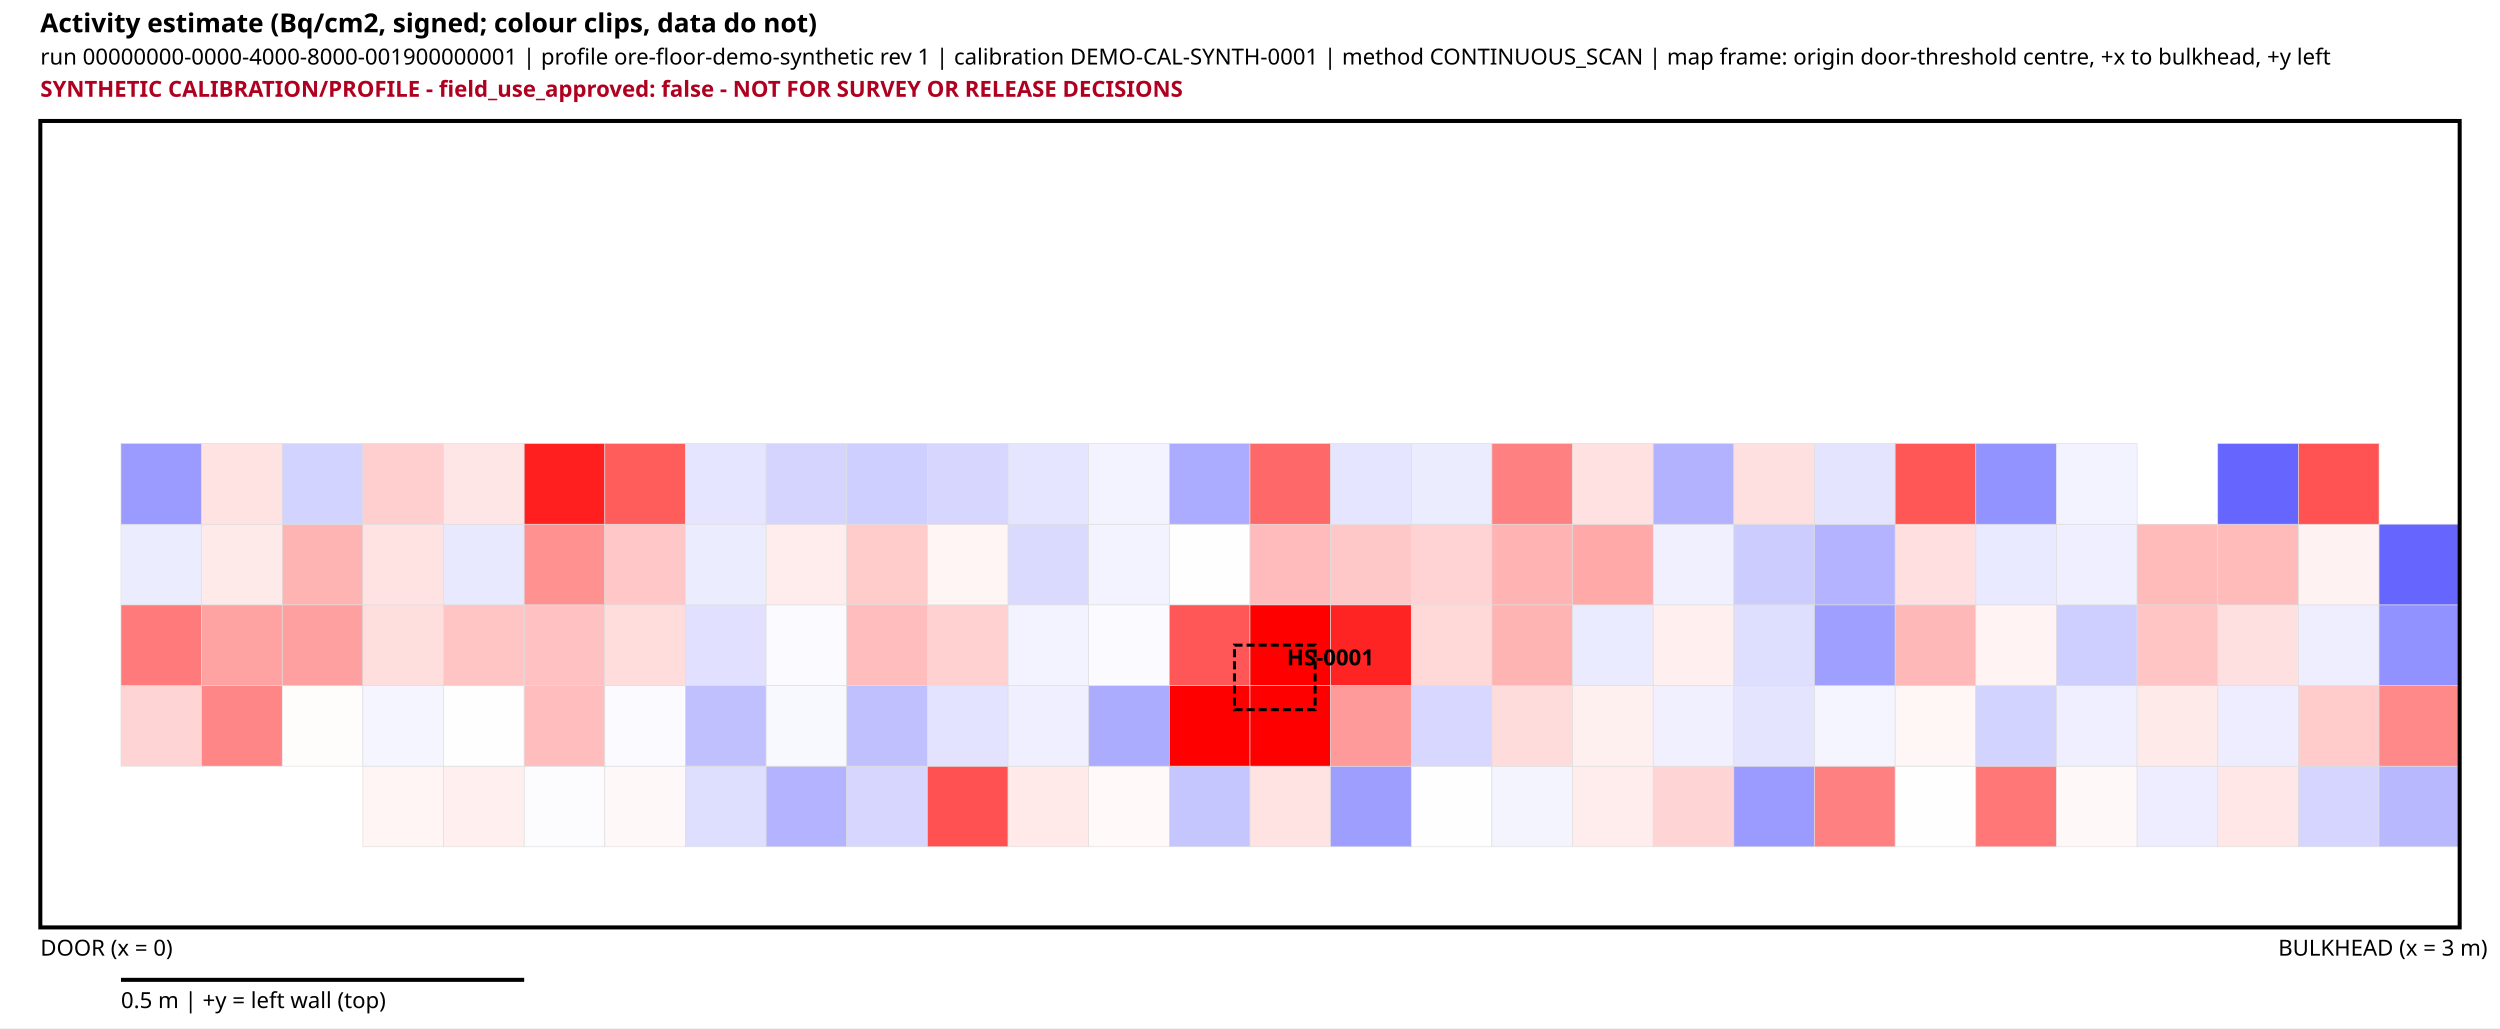
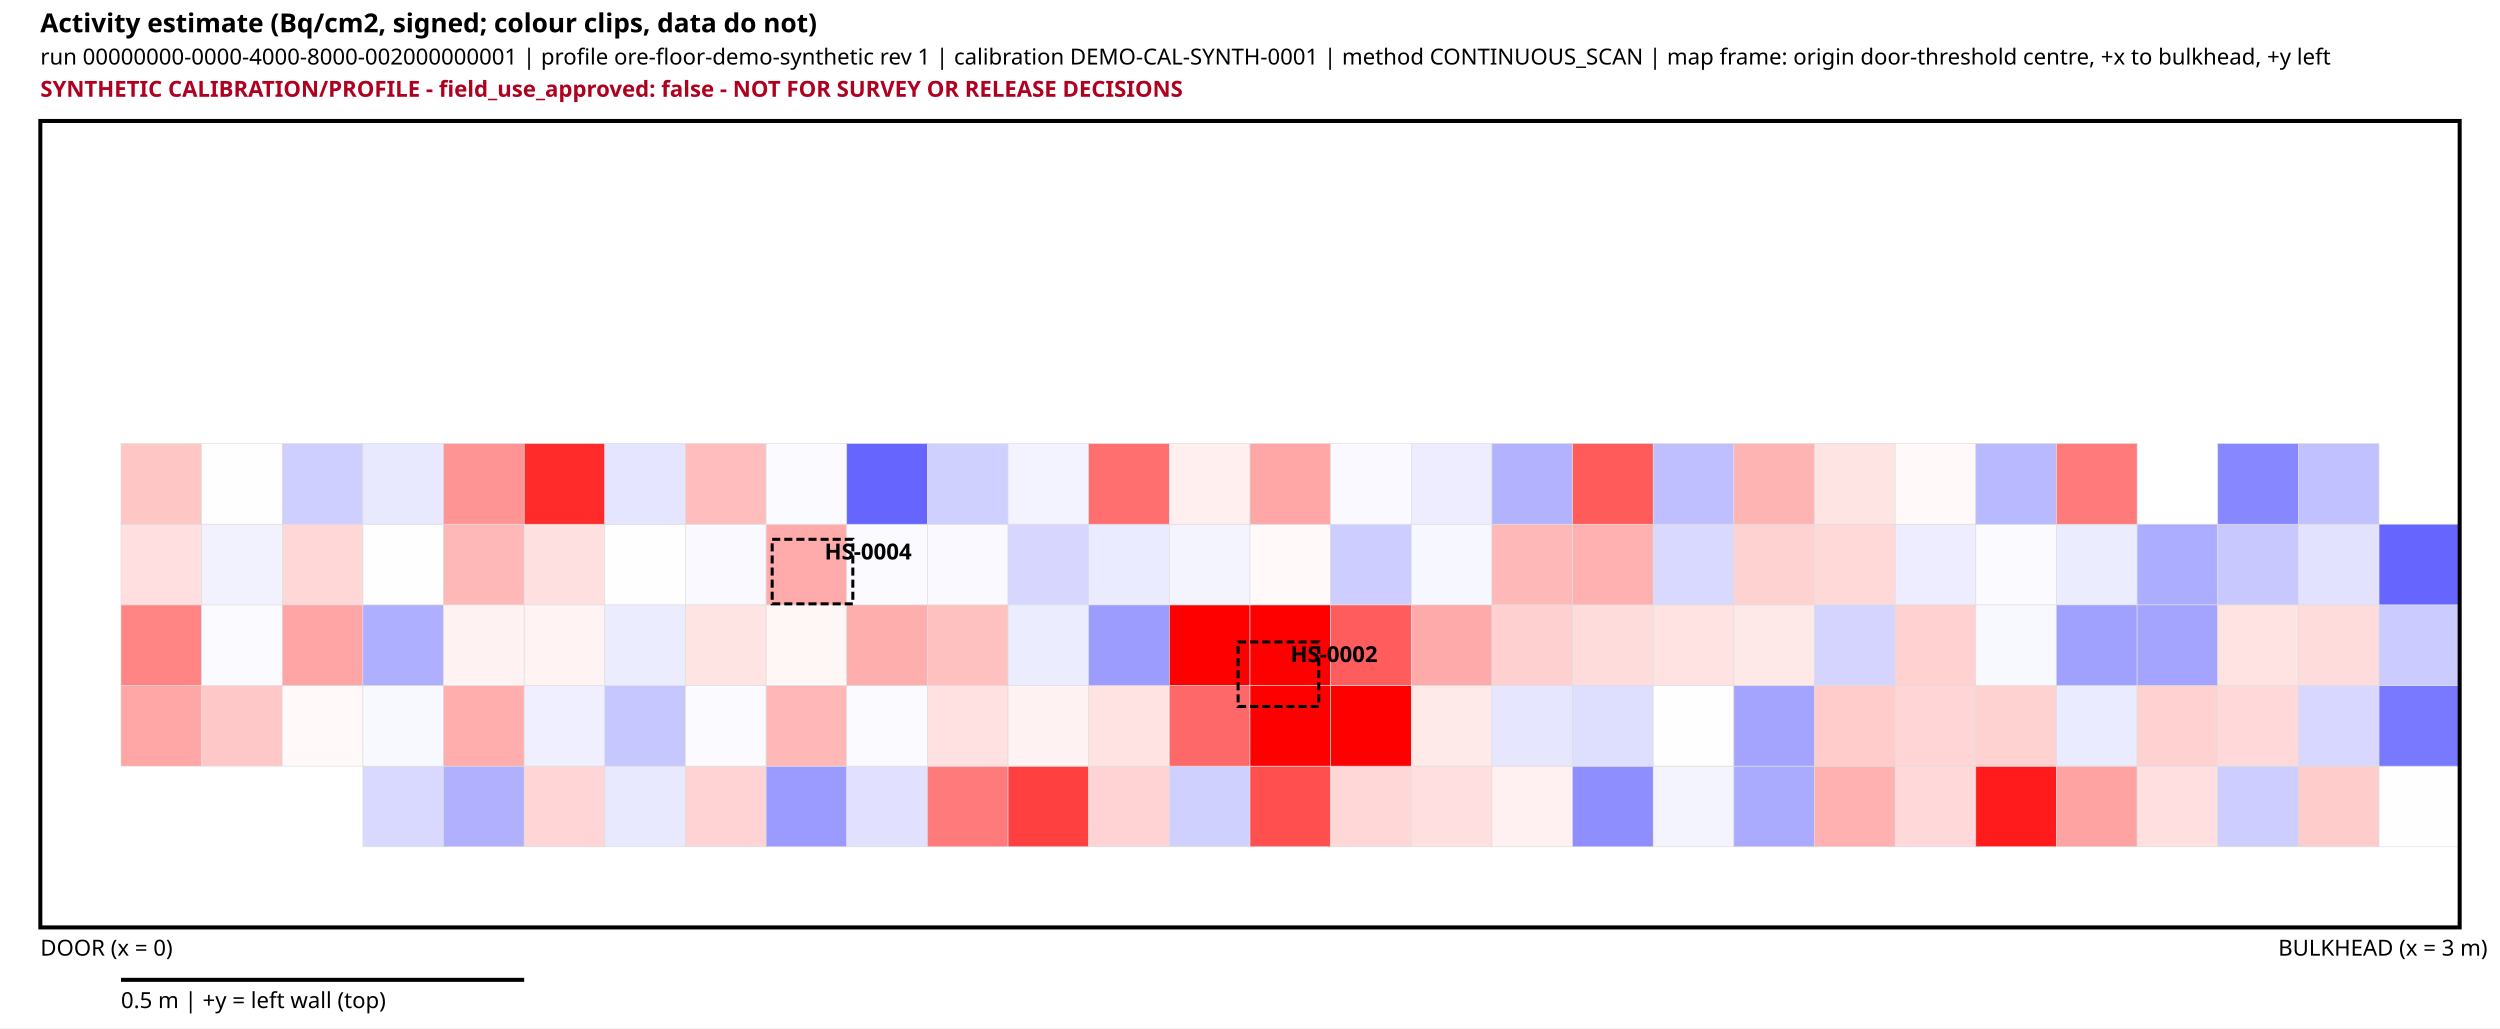
<svg xmlns="http://www.w3.org/2000/svg" width="1240" height="510" viewBox="0 0 1240 510" font-family="sans-serif" font-size="11">
  <defs>
    <pattern id="p-UNVISITED" width="8" height="8" patternUnits="userSpaceOnUse">
      <rect width="8" height="8" fill="#fff" />
      <path d="M0 8L8 0" stroke="#888" stroke-width="1" />
    </pattern>
    <pattern id="p-INVALID_DATA" width="8" height="8" patternUnits="userSpaceOnUse">
      <rect width="8" height="8" fill="#f6d5d5" />
      <path d="M0 0L8 8M0 8L8 0" stroke="#c83c3c" stroke-width="1" />
    </pattern>
    <pattern id="p-INSUFFICIENT_SENSITIVITY" width="6" height="6" patternUnits="userSpaceOnUse">
      <rect width="6" height="6" fill="#fdebc8" />
      <circle cx="3" cy="3" r="1.2" fill="#b9770e" />
    </pattern>
    <pattern id="p-BLOCKED" width="8" height="8" patternUnits="userSpaceOnUse">
      <rect width="8" height="8" fill="#e4dcf0" />
      <path d="M0 4H8" stroke="#785aa0" stroke-width="2" />
    </pattern>
    <pattern id="p-EXCLUDED" width="8" height="8" patternUnits="userSpaceOnUse">
      <rect width="8" height="8" fill="#5a5a5a" />
    </pattern>
    <pattern id="p-ACCEPTABLE" width="8" height="8" patternUnits="userSpaceOnUse">
      <rect width="8" height="8" fill="#2e8b57" />
    </pattern>
  </defs>
  <rect width="1240" height="510" fill="#fff" />
  <text x="20" y="16" font-size="13" font-weight="bold">Activity estimate (Bq/cm2, signed; colour clips, data do not)</text>
-   <text x="20" y="32">run 00000000-0000-4000-8000-001900000001 | profile ore-floor-demo-synthetic rev 1 | calibration DEMO-CAL-SYNTH-0001 | method CONTINUOUS_SCAN | map frame: origin door-threshold centre, +x to bulkhead, +y left</text>
+   <text x="20" y="32">run 00000000-0000-4000-8000-002000000001 | profile ore-floor-demo-synthetic rev 1 | calibration DEMO-CAL-SYNTH-0001 | method CONTINUOUS_SCAN | map frame: origin door-threshold centre, +x to bulkhead, +y left</text>
  <text x="20" y="48" fill="#b00020" font-weight="bold">SYNTHETIC CALIBRATION/PROFILE - field_use_approved: false - NOT FOR SURVEY OR RELEASE DECISIONS</text>
-   <rect x="180.0" y="380.0" width="40.0" height="40.0" fill="rgb(255, 245, 245)" stroke="#ddd" stroke-width="0.3" />
-   <rect x="220.0" y="380.0" width="40.0" height="40.0" fill="rgb(255, 239, 239)" stroke="#ddd" stroke-width="0.3" />
-   <rect x="260.0" y="380.0" width="40.0" height="40.0" fill="rgb(252, 252, 255)" stroke="#ddd" stroke-width="0.3" />
-   <rect x="300.0" y="380.0" width="40.0" height="40.0" fill="rgb(255, 248, 248)" stroke="#ddd" stroke-width="0.3" />
-   <rect x="340.0" y="380.0" width="40.0" height="40.0" fill="rgb(222, 222, 255)" stroke="#ddd" stroke-width="0.3" />
-   <rect x="380.0" y="380.0" width="40.0" height="40.0" fill="rgb(179, 179, 255)" stroke="#ddd" stroke-width="0.3" />
-   <rect x="420.0" y="380.0" width="40.0" height="40.0" fill="rgb(214, 214, 255)" stroke="#ddd" stroke-width="0.3" />
-   <rect x="460.0" y="380.0" width="40.0" height="40.0" fill="rgb(255, 81, 81)" stroke="#ddd" stroke-width="0.3" />
-   <rect x="500.0" y="380.0" width="40.0" height="40.0" fill="rgb(255, 233, 233)" stroke="#ddd" stroke-width="0.3" />
-   <rect x="540.0" y="380.0" width="40.0" height="40.0" fill="rgb(255, 249, 249)" stroke="#ddd" stroke-width="0.3" />
-   <rect x="580.0" y="380.0" width="40.0" height="40.0" fill="rgb(198, 198, 255)" stroke="#ddd" stroke-width="0.3" />
-   <rect x="620.0" y="380.0" width="40.0" height="40.0" fill="rgb(255, 227, 227)" stroke="#ddd" stroke-width="0.3" />
-   <rect x="660.0" y="380.0" width="40.0" height="40.0" fill="rgb(158, 158, 255)" stroke="#ddd" stroke-width="0.3" />
-   <rect x="700.0" y="380.0" width="40.0" height="40.0" fill="rgb(254, 254, 255)" stroke="#ddd" stroke-width="0.3" />
-   <rect x="740.0" y="380.0" width="40.0" height="40.0" fill="rgb(244, 244, 255)" stroke="#ddd" stroke-width="0.3" />
-   <rect x="780.0" y="380.0" width="40.0" height="40.0" fill="rgb(255, 237, 237)" stroke="#ddd" stroke-width="0.3" />
-   <rect x="820.0" y="380.0" width="40.0" height="40.0" fill="rgb(255, 212, 212)" stroke="#ddd" stroke-width="0.3" />
-   <rect x="860.0" y="380.0" width="40.0" height="40.0" fill="rgb(154, 154, 255)" stroke="#ddd" stroke-width="0.3" />
-   <rect x="900.0" y="380.0" width="40.0" height="40.0" fill="rgb(255, 128, 128)" stroke="#ddd" stroke-width="0.3" />
-   <rect x="940.0" y="380.0" width="40.0" height="40.0" fill="rgb(254, 254, 255)" stroke="#ddd" stroke-width="0.3" />
-   <rect x="980.0" y="380.0" width="40.0" height="40.0" fill="rgb(255, 119, 119)" stroke="#ddd" stroke-width="0.3" />
-   <rect x="1020.0" y="380.0" width="40.0" height="40.0" fill="rgb(255, 248, 248)" stroke="#ddd" stroke-width="0.3" />
-   <rect x="1060.0" y="380.0" width="40.0" height="40.0" fill="rgb(237, 237, 255)" stroke="#ddd" stroke-width="0.3" />
-   <rect x="1100.0" y="380.0" width="40.0" height="40.0" fill="rgb(255, 231, 231)" stroke="#ddd" stroke-width="0.3" />
-   <rect x="1140.0" y="380.0" width="40.0" height="40.0" fill="rgb(213, 213, 255)" stroke="#ddd" stroke-width="0.3" />
-   <rect x="1180.0" y="380.0" width="40.0" height="40.0" fill="rgb(184, 184, 255)" stroke="#ddd" stroke-width="0.3" />
-   <rect x="60.0" y="340.0" width="40.0" height="40.0" fill="rgb(255, 212, 212)" stroke="#ddd" stroke-width="0.3" />
-   <rect x="100.0" y="340.0" width="40.0" height="40.0" fill="rgb(255, 134, 134)" stroke="#ddd" stroke-width="0.3" />
-   <rect x="140.0" y="340.0" width="40.0" height="40.0" fill="rgb(255, 252, 252)" stroke="#ddd" stroke-width="0.3" />
-   <rect x="180.0" y="340.0" width="40.0" height="40.0" fill="rgb(245, 245, 255)" stroke="#ddd" stroke-width="0.3" />
-   <rect x="220.0" y="340.0" width="40.0" height="40.0" fill="rgb(255, 254, 254)" stroke="#ddd" stroke-width="0.3" />
-   <rect x="260.0" y="340.0" width="40.0" height="40.0" fill="rgb(255, 189, 189)" stroke="#ddd" stroke-width="0.3" />
-   <rect x="300.0" y="340.0" width="40.0" height="40.0" fill="rgb(251, 251, 255)" stroke="#ddd" stroke-width="0.3" />
-   <rect x="340.0" y="340.0" width="40.0" height="40.0" fill="rgb(192, 192, 255)" stroke="#ddd" stroke-width="0.3" />
-   <rect x="380.0" y="340.0" width="40.0" height="40.0" fill="rgb(248, 248, 255)" stroke="#ddd" stroke-width="0.3" />
-   <rect x="420.0" y="340.0" width="40.0" height="40.0" fill="rgb(192, 192, 255)" stroke="#ddd" stroke-width="0.3" />
-   <rect x="460.0" y="340.0" width="40.0" height="40.0" fill="rgb(227, 227, 255)" stroke="#ddd" stroke-width="0.3" />
-   <rect x="500.0" y="340.0" width="40.0" height="40.0" fill="rgb(239, 239, 255)" stroke="#ddd" stroke-width="0.3" />
-   <rect x="540.0" y="340.0" width="40.0" height="40.0" fill="rgb(172, 172, 255)" stroke="#ddd" stroke-width="0.3" />
-   <rect x="580.0" y="340.0" width="40.0" height="40.0" fill="rgb(255, 0, 0)" stroke="#ddd" stroke-width="0.3" />
+   <rect x="180.0" y="380.0" width="40.0" height="40.0" fill="rgb(217, 217, 255)" stroke="#ddd" stroke-width="0.3" />
+   <rect x="220.0" y="380.0" width="40.0" height="40.0" fill="rgb(176, 176, 255)" stroke="#ddd" stroke-width="0.3" />
+   <rect x="260.0" y="380.0" width="40.0" height="40.0" fill="rgb(255, 213, 213)" stroke="#ddd" stroke-width="0.3" />
+   <rect x="300.0" y="380.0" width="40.0" height="40.0" fill="rgb(232, 232, 255)" stroke="#ddd" stroke-width="0.3" />
+   <rect x="340.0" y="380.0" width="40.0" height="40.0" fill="rgb(255, 211, 211)" stroke="#ddd" stroke-width="0.3" />
+   <rect x="380.0" y="380.0" width="40.0" height="40.0" fill="rgb(154, 154, 255)" stroke="#ddd" stroke-width="0.3" />
+   <rect x="420.0" y="380.0" width="40.0" height="40.0" fill="rgb(225, 225, 255)" stroke="#ddd" stroke-width="0.3" />
+   <rect x="460.0" y="380.0" width="40.0" height="40.0" fill="rgb(255, 122, 122)" stroke="#ddd" stroke-width="0.3" />
+   <rect x="500.0" y="380.0" width="40.0" height="40.0" fill="rgb(255, 64, 64)" stroke="#ddd" stroke-width="0.3" />
+   <rect x="540.0" y="380.0" width="40.0" height="40.0" fill="rgb(255, 211, 211)" stroke="#ddd" stroke-width="0.3" />
+   <rect x="580.0" y="380.0" width="40.0" height="40.0" fill="rgb(208, 208, 255)" stroke="#ddd" stroke-width="0.3" />
+   <rect x="620.0" y="380.0" width="40.0" height="40.0" fill="rgb(255, 79, 79)" stroke="#ddd" stroke-width="0.3" />
+   <rect x="660.0" y="380.0" width="40.0" height="40.0" fill="rgb(255, 215, 215)" stroke="#ddd" stroke-width="0.3" />
+   <rect x="700.0" y="380.0" width="40.0" height="40.0" fill="rgb(255, 223, 223)" stroke="#ddd" stroke-width="0.3" />
+   <rect x="740.0" y="380.0" width="40.0" height="40.0" fill="rgb(255, 241, 241)" stroke="#ddd" stroke-width="0.3" />
+   <rect x="780.0" y="380.0" width="40.0" height="40.0" fill="rgb(142, 142, 255)" stroke="#ddd" stroke-width="0.3" />
+   <rect x="820.0" y="380.0" width="40.0" height="40.0" fill="rgb(244, 244, 255)" stroke="#ddd" stroke-width="0.3" />
+   <rect x="860.0" y="380.0" width="40.0" height="40.0" fill="rgb(170, 170, 255)" stroke="#ddd" stroke-width="0.3" />
+   <rect x="900.0" y="380.0" width="40.0" height="40.0" fill="rgb(255, 176, 176)" stroke="#ddd" stroke-width="0.3" />
+   <rect x="940.0" y="380.0" width="40.0" height="40.0" fill="rgb(255, 217, 217)" stroke="#ddd" stroke-width="0.3" />
+   <rect x="980.0" y="380.0" width="40.0" height="40.0" fill="rgb(255, 27, 27)" stroke="#ddd" stroke-width="0.3" />
+   <rect x="1020.0" y="380.0" width="40.0" height="40.0" fill="rgb(255, 162, 162)" stroke="#ddd" stroke-width="0.3" />
+   <rect x="1060.0" y="380.0" width="40.0" height="40.0" fill="rgb(255, 223, 223)" stroke="#ddd" stroke-width="0.3" />
+   <rect x="1100.0" y="380.0" width="40.0" height="40.0" fill="rgb(205, 205, 255)" stroke="#ddd" stroke-width="0.3" />
+   <rect x="1140.0" y="380.0" width="40.0" height="40.0" fill="rgb(255, 204, 204)" stroke="#ddd" stroke-width="0.3" />
+   <rect x="1180.0" y="380.0" width="40.0" height="40.0" fill="rgb(255, 254, 254)" stroke="#ddd" stroke-width="0.3" />
+   <rect x="60.0" y="340.0" width="40.0" height="40.0" fill="rgb(255, 167, 167)" stroke="#ddd" stroke-width="0.3" />
+   <rect x="100.0" y="340.0" width="40.0" height="40.0" fill="rgb(255, 200, 200)" stroke="#ddd" stroke-width="0.3" />
+   <rect x="140.0" y="340.0" width="40.0" height="40.0" fill="rgb(255, 249, 249)" stroke="#ddd" stroke-width="0.3" />
+   <rect x="180.0" y="340.0" width="40.0" height="40.0" fill="rgb(248, 248, 255)" stroke="#ddd" stroke-width="0.3" />
+   <rect x="220.0" y="340.0" width="40.0" height="40.0" fill="rgb(255, 173, 173)" stroke="#ddd" stroke-width="0.3" />
+   <rect x="260.0" y="340.0" width="40.0" height="40.0" fill="rgb(239, 239, 255)" stroke="#ddd" stroke-width="0.3" />
+   <rect x="300.0" y="340.0" width="40.0" height="40.0" fill="rgb(199, 199, 255)" stroke="#ddd" stroke-width="0.3" />
+   <rect x="340.0" y="340.0" width="40.0" height="40.0" fill="rgb(250, 250, 255)" stroke="#ddd" stroke-width="0.3" />
+   <rect x="380.0" y="340.0" width="40.0" height="40.0" fill="rgb(255, 183, 183)" stroke="#ddd" stroke-width="0.3" />
+   <rect x="420.0" y="340.0" width="40.0" height="40.0" fill="rgb(251, 251, 255)" stroke="#ddd" stroke-width="0.3" />
+   <rect x="460.0" y="340.0" width="40.0" height="40.0" fill="rgb(255, 225, 225)" stroke="#ddd" stroke-width="0.3" />
+   <rect x="500.0" y="340.0" width="40.0" height="40.0" fill="rgb(255, 242, 242)" stroke="#ddd" stroke-width="0.3" />
+   <rect x="540.0" y="340.0" width="40.0" height="40.0" fill="rgb(255, 227, 227)" stroke="#ddd" stroke-width="0.3" />
+   <rect x="580.0" y="340.0" width="40.0" height="40.0" fill="rgb(255, 104, 104)" stroke="#ddd" stroke-width="0.3" />
  <rect x="620.0" y="340.0" width="40.0" height="40.0" fill="rgb(255, 0, 0)" stroke="#ddd" stroke-width="0.3" />
-   <rect x="660.0" y="340.0" width="40.0" height="40.0" fill="rgb(255, 154, 154)" stroke="#ddd" stroke-width="0.3" />
-   <rect x="700.0" y="340.0" width="40.0" height="40.0" fill="rgb(215, 215, 255)" stroke="#ddd" stroke-width="0.3" />
-   <rect x="740.0" y="340.0" width="40.0" height="40.0" fill="rgb(255, 220, 220)" stroke="#ddd" stroke-width="0.3" />
-   <rect x="780.0" y="340.0" width="40.0" height="40.0" fill="rgb(255, 240, 240)" stroke="#ddd" stroke-width="0.3" />
-   <rect x="820.0" y="340.0" width="40.0" height="40.0" fill="rgb(240, 240, 255)" stroke="#ddd" stroke-width="0.3" />
-   <rect x="860.0" y="340.0" width="40.0" height="40.0" fill="rgb(228, 228, 255)" stroke="#ddd" stroke-width="0.3" />
-   <rect x="900.0" y="340.0" width="40.0" height="40.0" fill="rgb(245, 245, 255)" stroke="#ddd" stroke-width="0.3" />
-   <rect x="940.0" y="340.0" width="40.0" height="40.0" fill="rgb(255, 246, 246)" stroke="#ddd" stroke-width="0.3" />
-   <rect x="980.0" y="340.0" width="40.0" height="40.0" fill="rgb(211, 211, 255)" stroke="#ddd" stroke-width="0.3" />
-   <rect x="1020.0" y="340.0" width="40.0" height="40.0" fill="rgb(239, 239, 255)" stroke="#ddd" stroke-width="0.3" />
-   <rect x="1060.0" y="340.0" width="40.0" height="40.0" fill="rgb(255, 234, 234)" stroke="#ddd" stroke-width="0.3" />
-   <rect x="1100.0" y="340.0" width="40.0" height="40.0" fill="rgb(237, 237, 255)" stroke="#ddd" stroke-width="0.3" />
-   <rect x="1140.0" y="340.0" width="40.0" height="40.0" fill="rgb(255, 203, 203)" stroke="#ddd" stroke-width="0.3" />
-   <rect x="1180.0" y="340.0" width="40.0" height="40.0" fill="rgb(255, 137, 137)" stroke="#ddd" stroke-width="0.3" />
-   <rect x="60.0" y="300.0" width="40.0" height="40.0" fill="rgb(255, 123, 123)" stroke="#ddd" stroke-width="0.3" />
-   <rect x="100.0" y="300.0" width="40.0" height="40.0" fill="rgb(255, 162, 162)" stroke="#ddd" stroke-width="0.3" />
-   <rect x="140.0" y="300.0" width="40.0" height="40.0" fill="rgb(255, 160, 160)" stroke="#ddd" stroke-width="0.3" />
-   <rect x="180.0" y="300.0" width="40.0" height="40.0" fill="rgb(255, 222, 222)" stroke="#ddd" stroke-width="0.3" />
-   <rect x="220.0" y="300.0" width="40.0" height="40.0" fill="rgb(255, 197, 197)" stroke="#ddd" stroke-width="0.3" />
-   <rect x="260.0" y="300.0" width="40.0" height="40.0" fill="rgb(255, 193, 193)" stroke="#ddd" stroke-width="0.3" />
-   <rect x="300.0" y="300.0" width="40.0" height="40.0" fill="rgb(255, 221, 221)" stroke="#ddd" stroke-width="0.3" />
-   <rect x="340.0" y="300.0" width="40.0" height="40.0" fill="rgb(225, 225, 255)" stroke="#ddd" stroke-width="0.3" />
-   <rect x="380.0" y="300.0" width="40.0" height="40.0" fill="rgb(251, 251, 255)" stroke="#ddd" stroke-width="0.3" />
-   <rect x="420.0" y="300.0" width="40.0" height="40.0" fill="rgb(255, 189, 189)" stroke="#ddd" stroke-width="0.3" />
-   <rect x="460.0" y="300.0" width="40.0" height="40.0" fill="rgb(255, 209, 209)" stroke="#ddd" stroke-width="0.3" />
-   <rect x="500.0" y="300.0" width="40.0" height="40.0" fill="rgb(243, 243, 255)" stroke="#ddd" stroke-width="0.3" />
-   <rect x="540.0" y="300.0" width="40.0" height="40.0" fill="rgb(251, 251, 255)" stroke="#ddd" stroke-width="0.3" />
-   <rect x="580.0" y="300.0" width="40.0" height="40.0" fill="rgb(255, 87, 87)" stroke="#ddd" stroke-width="0.3" />
+   <rect x="660.0" y="340.0" width="40.0" height="40.0" fill="rgb(255, 0, 0)" stroke="#ddd" stroke-width="0.3" />
+   <rect x="700.0" y="340.0" width="40.0" height="40.0" fill="rgb(255, 234, 234)" stroke="#ddd" stroke-width="0.3" />
+   <rect x="740.0" y="340.0" width="40.0" height="40.0" fill="rgb(230, 230, 255)" stroke="#ddd" stroke-width="0.3" />
+   <rect x="780.0" y="340.0" width="40.0" height="40.0" fill="rgb(222, 222, 255)" stroke="#ddd" stroke-width="0.3" />
+   <rect x="820.0" y="340.0" width="40.0" height="40.0" fill="rgb(254, 254, 255)" stroke="#ddd" stroke-width="0.3" />
+   <rect x="860.0" y="340.0" width="40.0" height="40.0" fill="rgb(164, 164, 255)" stroke="#ddd" stroke-width="0.3" />
+   <rect x="900.0" y="340.0" width="40.0" height="40.0" fill="rgb(255, 203, 203)" stroke="#ddd" stroke-width="0.3" />
+   <rect x="940.0" y="340.0" width="40.0" height="40.0" fill="rgb(255, 213, 213)" stroke="#ddd" stroke-width="0.3" />
+   <rect x="980.0" y="340.0" width="40.0" height="40.0" fill="rgb(255, 210, 210)" stroke="#ddd" stroke-width="0.3" />
+   <rect x="1020.0" y="340.0" width="40.0" height="40.0" fill="rgb(235, 235, 255)" stroke="#ddd" stroke-width="0.3" />
+   <rect x="1060.0" y="340.0" width="40.0" height="40.0" fill="rgb(255, 209, 209)" stroke="#ddd" stroke-width="0.3" />
+   <rect x="1100.0" y="340.0" width="40.0" height="40.0" fill="rgb(255, 217, 217)" stroke="#ddd" stroke-width="0.3" />
+   <rect x="1140.0" y="340.0" width="40.0" height="40.0" fill="rgb(215, 215, 255)" stroke="#ddd" stroke-width="0.3" />
+   <rect x="1180.0" y="340.0" width="40.0" height="40.0" fill="rgb(121, 121, 255)" stroke="#ddd" stroke-width="0.3" />
+   <rect x="60.0" y="300.0" width="40.0" height="40.0" fill="rgb(255, 133, 133)" stroke="#ddd" stroke-width="0.3" />
+   <rect x="100.0" y="300.0" width="40.0" height="40.0" fill="rgb(251, 251, 255)" stroke="#ddd" stroke-width="0.3" />
+   <rect x="140.0" y="300.0" width="40.0" height="40.0" fill="rgb(255, 165, 165)" stroke="#ddd" stroke-width="0.3" />
+   <rect x="180.0" y="300.0" width="40.0" height="40.0" fill="rgb(175, 175, 255)" stroke="#ddd" stroke-width="0.3" />
+   <rect x="220.0" y="300.0" width="40.0" height="40.0" fill="rgb(255, 242, 242)" stroke="#ddd" stroke-width="0.3" />
+   <rect x="260.0" y="300.0" width="40.0" height="40.0" fill="rgb(255, 243, 243)" stroke="#ddd" stroke-width="0.3" />
+   <rect x="300.0" y="300.0" width="40.0" height="40.0" fill="rgb(236, 236, 255)" stroke="#ddd" stroke-width="0.3" />
+   <rect x="340.0" y="300.0" width="40.0" height="40.0" fill="rgb(255, 228, 228)" stroke="#ddd" stroke-width="0.3" />
+   <rect x="380.0" y="300.0" width="40.0" height="40.0" fill="rgb(255, 246, 246)" stroke="#ddd" stroke-width="0.3" />
+   <rect x="420.0" y="300.0" width="40.0" height="40.0" fill="rgb(255, 174, 174)" stroke="#ddd" stroke-width="0.3" />
+   <rect x="460.0" y="300.0" width="40.0" height="40.0" fill="rgb(255, 192, 192)" stroke="#ddd" stroke-width="0.3" />
+   <rect x="500.0" y="300.0" width="40.0" height="40.0" fill="rgb(236, 236, 255)" stroke="#ddd" stroke-width="0.3" />
+   <rect x="540.0" y="300.0" width="40.0" height="40.0" fill="rgb(156, 156, 255)" stroke="#ddd" stroke-width="0.3" />
+   <rect x="580.0" y="300.0" width="40.0" height="40.0" fill="rgb(255, 0, 0)" stroke="#ddd" stroke-width="0.3" />
  <rect x="620.0" y="300.0" width="40.0" height="40.0" fill="rgb(255, 0, 0)" stroke="#ddd" stroke-width="0.3" />
-   <rect x="660.0" y="300.0" width="40.0" height="40.0" fill="rgb(255, 36, 36)" stroke="#ddd" stroke-width="0.3" />
-   <rect x="700.0" y="300.0" width="40.0" height="40.0" fill="rgb(255, 216, 216)" stroke="#ddd" stroke-width="0.3" />
-   <rect x="740.0" y="300.0" width="40.0" height="40.0" fill="rgb(255, 180, 180)" stroke="#ddd" stroke-width="0.3" />
-   <rect x="780.0" y="300.0" width="40.0" height="40.0" fill="rgb(235, 235, 255)" stroke="#ddd" stroke-width="0.3" />
-   <rect x="820.0" y="300.0" width="40.0" height="40.0" fill="rgb(255, 239, 239)" stroke="#ddd" stroke-width="0.3" />
-   <rect x="860.0" y="300.0" width="40.0" height="40.0" fill="rgb(222, 222, 255)" stroke="#ddd" stroke-width="0.3" />
-   <rect x="900.0" y="300.0" width="40.0" height="40.0" fill="rgb(159, 159, 255)" stroke="#ddd" stroke-width="0.3" />
-   <rect x="940.0" y="300.0" width="40.0" height="40.0" fill="rgb(255, 184, 184)" stroke="#ddd" stroke-width="0.3" />
-   <rect x="980.0" y="300.0" width="40.0" height="40.0" fill="rgb(255, 243, 243)" stroke="#ddd" stroke-width="0.3" />
-   <rect x="1020.0" y="300.0" width="40.0" height="40.0" fill="rgb(206, 206, 255)" stroke="#ddd" stroke-width="0.3" />
-   <rect x="1060.0" y="300.0" width="40.0" height="40.0" fill="rgb(255, 196, 196)" stroke="#ddd" stroke-width="0.3" />
-   <rect x="1100.0" y="300.0" width="40.0" height="40.0" fill="rgb(255, 224, 224)" stroke="#ddd" stroke-width="0.3" />
-   <rect x="1140.0" y="300.0" width="40.0" height="40.0" fill="rgb(238, 238, 255)" stroke="#ddd" stroke-width="0.3" />
-   <rect x="1180.0" y="300.0" width="40.0" height="40.0" fill="rgb(145, 145, 255)" stroke="#ddd" stroke-width="0.3" />
-   <rect x="60.0" y="260.0" width="40.0" height="40.0" fill="rgb(236, 236, 255)" stroke="#ddd" stroke-width="0.3" />
-   <rect x="100.0" y="260.0" width="40.0" height="40.0" fill="rgb(255, 234, 234)" stroke="#ddd" stroke-width="0.3" />
-   <rect x="140.0" y="260.0" width="40.0" height="40.0" fill="rgb(255, 180, 180)" stroke="#ddd" stroke-width="0.3" />
-   <rect x="180.0" y="260.0" width="40.0" height="40.0" fill="rgb(255, 226, 226)" stroke="#ddd" stroke-width="0.3" />
-   <rect x="220.0" y="260.0" width="40.0" height="40.0" fill="rgb(232, 232, 255)" stroke="#ddd" stroke-width="0.3" />
-   <rect x="260.0" y="260.0" width="40.0" height="40.0" fill="rgb(255, 145, 145)" stroke="#ddd" stroke-width="0.3" />
-   <rect x="300.0" y="260.0" width="40.0" height="40.0" fill="rgb(255, 199, 199)" stroke="#ddd" stroke-width="0.3" />
-   <rect x="340.0" y="260.0" width="40.0" height="40.0" fill="rgb(236, 236, 255)" stroke="#ddd" stroke-width="0.3" />
-   <rect x="380.0" y="260.0" width="40.0" height="40.0" fill="rgb(255, 237, 237)" stroke="#ddd" stroke-width="0.3" />
-   <rect x="420.0" y="260.0" width="40.0" height="40.0" fill="rgb(255, 203, 203)" stroke="#ddd" stroke-width="0.3" />
-   <rect x="460.0" y="260.0" width="40.0" height="40.0" fill="rgb(255, 245, 245)" stroke="#ddd" stroke-width="0.3" />
-   <rect x="500.0" y="260.0" width="40.0" height="40.0" fill="rgb(218, 218, 255)" stroke="#ddd" stroke-width="0.3" />
-   <rect x="540.0" y="260.0" width="40.0" height="40.0" fill="rgb(243, 243, 255)" stroke="#ddd" stroke-width="0.3" />
-   <rect x="580.0" y="260.0" width="40.0" height="40.0" fill="rgb(254, 254, 255)" stroke="#ddd" stroke-width="0.3" />
-   <rect x="620.0" y="260.0" width="40.0" height="40.0" fill="rgb(255, 187, 187)" stroke="#ddd" stroke-width="0.3" />
-   <rect x="660.0" y="260.0" width="40.0" height="40.0" fill="rgb(255, 200, 200)" stroke="#ddd" stroke-width="0.3" />
-   <rect x="700.0" y="260.0" width="40.0" height="40.0" fill="rgb(255, 211, 211)" stroke="#ddd" stroke-width="0.3" />
-   <rect x="740.0" y="260.0" width="40.0" height="40.0" fill="rgb(255, 179, 179)" stroke="#ddd" stroke-width="0.3" />
-   <rect x="780.0" y="260.0" width="40.0" height="40.0" fill="rgb(255, 169, 169)" stroke="#ddd" stroke-width="0.3" />
-   <rect x="820.0" y="260.0" width="40.0" height="40.0" fill="rgb(240, 240, 255)" stroke="#ddd" stroke-width="0.3" />
-   <rect x="860.0" y="260.0" width="40.0" height="40.0" fill="rgb(204, 204, 255)" stroke="#ddd" stroke-width="0.3" />
-   <rect x="900.0" y="260.0" width="40.0" height="40.0" fill="rgb(179, 179, 255)" stroke="#ddd" stroke-width="0.3" />
-   <rect x="940.0" y="260.0" width="40.0" height="40.0" fill="rgb(255, 223, 223)" stroke="#ddd" stroke-width="0.3" />
-   <rect x="980.0" y="260.0" width="40.0" height="40.0" fill="rgb(233, 233, 255)" stroke="#ddd" stroke-width="0.3" />
-   <rect x="1020.0" y="260.0" width="40.0" height="40.0" fill="rgb(239, 239, 255)" stroke="#ddd" stroke-width="0.3" />
-   <rect x="1060.0" y="260.0" width="40.0" height="40.0" fill="rgb(255, 186, 186)" stroke="#ddd" stroke-width="0.3" />
-   <rect x="1100.0" y="260.0" width="40.0" height="40.0" fill="rgb(255, 186, 186)" stroke="#ddd" stroke-width="0.3" />
-   <rect x="1140.0" y="260.0" width="40.0" height="40.0" fill="rgb(255, 242, 242)" stroke="#ddd" stroke-width="0.3" />
+   <rect x="660.0" y="300.0" width="40.0" height="40.0" fill="rgb(255, 93, 93)" stroke="#ddd" stroke-width="0.3" />
+   <rect x="700.0" y="300.0" width="40.0" height="40.0" fill="rgb(255, 170, 170)" stroke="#ddd" stroke-width="0.3" />
+   <rect x="740.0" y="300.0" width="40.0" height="40.0" fill="rgb(255, 208, 208)" stroke="#ddd" stroke-width="0.3" />
+   <rect x="780.0" y="300.0" width="40.0" height="40.0" fill="rgb(255, 220, 220)" stroke="#ddd" stroke-width="0.3" />
+   <rect x="820.0" y="300.0" width="40.0" height="40.0" fill="rgb(255, 226, 226)" stroke="#ddd" stroke-width="0.3" />
+   <rect x="860.0" y="300.0" width="40.0" height="40.0" fill="rgb(255, 232, 232)" stroke="#ddd" stroke-width="0.3" />
+   <rect x="900.0" y="300.0" width="40.0" height="40.0" fill="rgb(212, 212, 255)" stroke="#ddd" stroke-width="0.3" />
+   <rect x="940.0" y="300.0" width="40.0" height="40.0" fill="rgb(255, 209, 209)" stroke="#ddd" stroke-width="0.3" />
+   <rect x="980.0" y="300.0" width="40.0" height="40.0" fill="rgb(248, 248, 255)" stroke="#ddd" stroke-width="0.3" />
+   <rect x="1020.0" y="300.0" width="40.0" height="40.0" fill="rgb(160, 160, 255)" stroke="#ddd" stroke-width="0.3" />
+   <rect x="1060.0" y="300.0" width="40.0" height="40.0" fill="rgb(164, 164, 255)" stroke="#ddd" stroke-width="0.3" />
+   <rect x="1100.0" y="300.0" width="40.0" height="40.0" fill="rgb(255, 226, 226)" stroke="#ddd" stroke-width="0.3" />
+   <rect x="1140.0" y="300.0" width="40.0" height="40.0" fill="rgb(255, 220, 220)" stroke="#ddd" stroke-width="0.3" />
+   <rect x="1180.0" y="300.0" width="40.0" height="40.0" fill="rgb(203, 203, 255)" stroke="#ddd" stroke-width="0.3" />
+   <rect x="60.0" y="260.0" width="40.0" height="40.0" fill="rgb(255, 223, 223)" stroke="#ddd" stroke-width="0.3" />
+   <rect x="100.0" y="260.0" width="40.0" height="40.0" fill="rgb(242, 242, 255)" stroke="#ddd" stroke-width="0.3" />
+   <rect x="140.0" y="260.0" width="40.0" height="40.0" fill="rgb(255, 215, 215)" stroke="#ddd" stroke-width="0.3" />
+   <rect x="180.0" y="260.0" width="40.0" height="40.0" fill="rgb(254, 254, 255)" stroke="#ddd" stroke-width="0.3" />
+   <rect x="220.0" y="260.0" width="40.0" height="40.0" fill="rgb(255, 184, 184)" stroke="#ddd" stroke-width="0.3" />
+   <rect x="260.0" y="260.0" width="40.0" height="40.0" fill="rgb(255, 224, 224)" stroke="#ddd" stroke-width="0.3" />
+   <rect x="300.0" y="260.0" width="40.0" height="40.0" fill="rgb(254, 254, 255)" stroke="#ddd" stroke-width="0.3" />
+   <rect x="340.0" y="260.0" width="40.0" height="40.0" fill="rgb(249, 249, 255)" stroke="#ddd" stroke-width="0.3" />
+   <rect x="380.0" y="260.0" width="40.0" height="40.0" fill="rgb(255, 171, 171)" stroke="#ddd" stroke-width="0.3" />
+   <rect x="420.0" y="260.0" width="40.0" height="40.0" fill="rgb(251, 251, 255)" stroke="#ddd" stroke-width="0.3" />
+   <rect x="460.0" y="260.0" width="40.0" height="40.0" fill="rgb(249, 249, 255)" stroke="#ddd" stroke-width="0.3" />
+   <rect x="500.0" y="260.0" width="40.0" height="40.0" fill="rgb(214, 214, 255)" stroke="#ddd" stroke-width="0.3" />
+   <rect x="540.0" y="260.0" width="40.0" height="40.0" fill="rgb(235, 235, 255)" stroke="#ddd" stroke-width="0.3" />
+   <rect x="580.0" y="260.0" width="40.0" height="40.0" fill="rgb(244, 244, 255)" stroke="#ddd" stroke-width="0.3" />
+   <rect x="620.0" y="260.0" width="40.0" height="40.0" fill="rgb(255, 249, 249)" stroke="#ddd" stroke-width="0.3" />
+   <rect x="660.0" y="260.0" width="40.0" height="40.0" fill="rgb(205, 205, 255)" stroke="#ddd" stroke-width="0.3" />
+   <rect x="700.0" y="260.0" width="40.0" height="40.0" fill="rgb(247, 247, 255)" stroke="#ddd" stroke-width="0.3" />
+   <rect x="740.0" y="260.0" width="40.0" height="40.0" fill="rgb(255, 184, 184)" stroke="#ddd" stroke-width="0.3" />
+   <rect x="780.0" y="260.0" width="40.0" height="40.0" fill="rgb(255, 176, 176)" stroke="#ddd" stroke-width="0.3" />
+   <rect x="820.0" y="260.0" width="40.0" height="40.0" fill="rgb(217, 217, 255)" stroke="#ddd" stroke-width="0.3" />
+   <rect x="860.0" y="260.0" width="40.0" height="40.0" fill="rgb(255, 210, 210)" stroke="#ddd" stroke-width="0.3" />
+   <rect x="900.0" y="260.0" width="40.0" height="40.0" fill="rgb(255, 216, 216)" stroke="#ddd" stroke-width="0.3" />
+   <rect x="940.0" y="260.0" width="40.0" height="40.0" fill="rgb(237, 237, 255)" stroke="#ddd" stroke-width="0.3" />
+   <rect x="980.0" y="260.0" width="40.0" height="40.0" fill="rgb(251, 251, 255)" stroke="#ddd" stroke-width="0.3" />
+   <rect x="1020.0" y="260.0" width="40.0" height="40.0" fill="rgb(236, 236, 255)" stroke="#ddd" stroke-width="0.3" />
+   <rect x="1060.0" y="260.0" width="40.0" height="40.0" fill="rgb(173, 173, 255)" stroke="#ddd" stroke-width="0.3" />
+   <rect x="1100.0" y="260.0" width="40.0" height="40.0" fill="rgb(200, 200, 255)" stroke="#ddd" stroke-width="0.3" />
+   <rect x="1140.0" y="260.0" width="40.0" height="40.0" fill="rgb(226, 226, 255)" stroke="#ddd" stroke-width="0.3" />
  <rect x="1180.0" y="260.0" width="40.0" height="40.0" fill="rgb(102, 102, 255)" stroke="#ddd" stroke-width="0.3" />
-   <rect x="60.0" y="220.0" width="40.0" height="40.0" fill="rgb(154, 154, 255)" stroke="#ddd" stroke-width="0.3" />
-   <rect x="100.0" y="220.0" width="40.0" height="40.0" fill="rgb(255, 226, 226)" stroke="#ddd" stroke-width="0.3" />
-   <rect x="140.0" y="220.0" width="40.0" height="40.0" fill="rgb(211, 211, 255)" stroke="#ddd" stroke-width="0.3" />
-   <rect x="180.0" y="220.0" width="40.0" height="40.0" fill="rgb(255, 207, 207)" stroke="#ddd" stroke-width="0.3" />
-   <rect x="220.0" y="220.0" width="40.0" height="40.0" fill="rgb(255, 230, 230)" stroke="#ddd" stroke-width="0.3" />
-   <rect x="260.0" y="220.0" width="40.0" height="40.0" fill="rgb(255, 31, 31)" stroke="#ddd" stroke-width="0.3" />
-   <rect x="300.0" y="220.0" width="40.0" height="40.0" fill="rgb(255, 92, 92)" stroke="#ddd" stroke-width="0.3" />
-   <rect x="340.0" y="220.0" width="40.0" height="40.0" fill="rgb(229, 229, 255)" stroke="#ddd" stroke-width="0.3" />
-   <rect x="380.0" y="220.0" width="40.0" height="40.0" fill="rgb(212, 212, 255)" stroke="#ddd" stroke-width="0.3" />
-   <rect x="420.0" y="220.0" width="40.0" height="40.0" fill="rgb(207, 207, 255)" stroke="#ddd" stroke-width="0.3" />
-   <rect x="460.0" y="220.0" width="40.0" height="40.0" fill="rgb(214, 214, 255)" stroke="#ddd" stroke-width="0.3" />
-   <rect x="500.0" y="220.0" width="40.0" height="40.0" fill="rgb(229, 229, 255)" stroke="#ddd" stroke-width="0.3" />
-   <rect x="540.0" y="220.0" width="40.0" height="40.0" fill="rgb(243, 243, 255)" stroke="#ddd" stroke-width="0.3" />
-   <rect x="580.0" y="220.0" width="40.0" height="40.0" fill="rgb(171, 171, 255)" stroke="#ddd" stroke-width="0.3" />
-   <rect x="620.0" y="220.0" width="40.0" height="40.0" fill="rgb(255, 104, 104)" stroke="#ddd" stroke-width="0.3" />
-   <rect x="660.0" y="220.0" width="40.0" height="40.0" fill="rgb(229, 229, 255)" stroke="#ddd" stroke-width="0.3" />
-   <rect x="700.0" y="220.0" width="40.0" height="40.0" fill="rgb(236, 236, 255)" stroke="#ddd" stroke-width="0.3" />
-   <rect x="740.0" y="220.0" width="40.0" height="40.0" fill="rgb(255, 128, 128)" stroke="#ddd" stroke-width="0.3" />
-   <rect x="780.0" y="220.0" width="40.0" height="40.0" fill="rgb(255, 225, 225)" stroke="#ddd" stroke-width="0.3" />
-   <rect x="820.0" y="220.0" width="40.0" height="40.0" fill="rgb(178, 178, 255)" stroke="#ddd" stroke-width="0.3" />
-   <rect x="860.0" y="220.0" width="40.0" height="40.0" fill="rgb(255, 224, 224)" stroke="#ddd" stroke-width="0.3" />
-   <rect x="900.0" y="220.0" width="40.0" height="40.0" fill="rgb(228, 228, 255)" stroke="#ddd" stroke-width="0.3" />
-   <rect x="940.0" y="220.0" width="40.0" height="40.0" fill="rgb(255, 86, 86)" stroke="#ddd" stroke-width="0.3" />
-   <rect x="980.0" y="220.0" width="40.0" height="40.0" fill="rgb(147, 147, 255)" stroke="#ddd" stroke-width="0.3" />
-   <rect x="1020.0" y="220.0" width="40.0" height="40.0" fill="rgb(243, 243, 255)" stroke="#ddd" stroke-width="0.3" />
-   <rect x="1100.0" y="220.0" width="40.0" height="40.0" fill="rgb(102, 102, 255)" stroke="#ddd" stroke-width="0.3" />
-   <rect x="1140.0" y="220.0" width="40.0" height="40.0" fill="rgb(255, 82, 82)" stroke="#ddd" stroke-width="0.3" />
+   <rect x="60.0" y="220.0" width="40.0" height="40.0" fill="rgb(255, 198, 198)" stroke="#ddd" stroke-width="0.3" />
+   <rect x="100.0" y="220.0" width="40.0" height="40.0" fill="rgb(254, 254, 255)" stroke="#ddd" stroke-width="0.3" />
+   <rect x="140.0" y="220.0" width="40.0" height="40.0" fill="rgb(207, 207, 255)" stroke="#ddd" stroke-width="0.3" />
+   <rect x="180.0" y="220.0" width="40.0" height="40.0" fill="rgb(232, 232, 255)" stroke="#ddd" stroke-width="0.3" />
+   <rect x="220.0" y="220.0" width="40.0" height="40.0" fill="rgb(255, 148, 148)" stroke="#ddd" stroke-width="0.3" />
+   <rect x="260.0" y="220.0" width="40.0" height="40.0" fill="rgb(255, 43, 43)" stroke="#ddd" stroke-width="0.3" />
+   <rect x="300.0" y="220.0" width="40.0" height="40.0" fill="rgb(229, 229, 255)" stroke="#ddd" stroke-width="0.3" />
+   <rect x="340.0" y="220.0" width="40.0" height="40.0" fill="rgb(255, 189, 189)" stroke="#ddd" stroke-width="0.3" />
+   <rect x="380.0" y="220.0" width="40.0" height="40.0" fill="rgb(250, 250, 255)" stroke="#ddd" stroke-width="0.3" />
+   <rect x="420.0" y="220.0" width="40.0" height="40.0" fill="rgb(102, 102, 255)" stroke="#ddd" stroke-width="0.3" />
+   <rect x="460.0" y="220.0" width="40.0" height="40.0" fill="rgb(208, 208, 255)" stroke="#ddd" stroke-width="0.3" />
+   <rect x="500.0" y="220.0" width="40.0" height="40.0" fill="rgb(243, 243, 255)" stroke="#ddd" stroke-width="0.3" />
+   <rect x="540.0" y="220.0" width="40.0" height="40.0" fill="rgb(255, 111, 111)" stroke="#ddd" stroke-width="0.3" />
+   <rect x="580.0" y="220.0" width="40.0" height="40.0" fill="rgb(255, 239, 239)" stroke="#ddd" stroke-width="0.3" />
+   <rect x="620.0" y="220.0" width="40.0" height="40.0" fill="rgb(255, 167, 167)" stroke="#ddd" stroke-width="0.3" />
+   <rect x="660.0" y="220.0" width="40.0" height="40.0" fill="rgb(249, 249, 255)" stroke="#ddd" stroke-width="0.3" />
+   <rect x="700.0" y="220.0" width="40.0" height="40.0" fill="rgb(237, 237, 255)" stroke="#ddd" stroke-width="0.3" />
+   <rect x="740.0" y="220.0" width="40.0" height="40.0" fill="rgb(178, 178, 255)" stroke="#ddd" stroke-width="0.3" />
+   <rect x="780.0" y="220.0" width="40.0" height="40.0" fill="rgb(255, 91, 91)" stroke="#ddd" stroke-width="0.3" />
+   <rect x="820.0" y="220.0" width="40.0" height="40.0" fill="rgb(191, 191, 255)" stroke="#ddd" stroke-width="0.3" />
+   <rect x="860.0" y="220.0" width="40.0" height="40.0" fill="rgb(255, 180, 180)" stroke="#ddd" stroke-width="0.3" />
+   <rect x="900.0" y="220.0" width="40.0" height="40.0" fill="rgb(255, 228, 228)" stroke="#ddd" stroke-width="0.3" />
+   <rect x="940.0" y="220.0" width="40.0" height="40.0" fill="rgb(255, 249, 249)" stroke="#ddd" stroke-width="0.3" />
+   <rect x="980.0" y="220.0" width="40.0" height="40.0" fill="rgb(185, 185, 255)" stroke="#ddd" stroke-width="0.3" />
+   <rect x="1020.0" y="220.0" width="40.0" height="40.0" fill="rgb(255, 123, 123)" stroke="#ddd" stroke-width="0.3" />
+   <rect x="1100.0" y="220.0" width="40.0" height="40.0" fill="rgb(135, 135, 255)" stroke="#ddd" stroke-width="0.3" />
+   <rect x="1140.0" y="220.0" width="40.0" height="40.0" fill="rgb(193, 193, 255)" stroke="#ddd" stroke-width="0.3" />
  <rect x="20.0" y="60.0" width="1200.0" height="400.0" fill="none" stroke="#000" stroke-width="2" />
  <text x="20.0" y="474.0">DOOR (x = 0)</text>
  <text x="1130.0" y="474.0">BULKHEAD (x = 3 m)</text>
  <line x1="60.0" y1="486.0" x2="260.0" y2="486.0" stroke="#000" stroke-width="2" />
  <text x="60.0" y="500.0">0.5 m | +y = left wall (top)</text>
-   <polygon points="652.3,320.0 612.3,320.0 612.3,352.0 652.3,352.0" fill="none" stroke="#000" stroke-width="1.5" stroke-dasharray="4 2" />
-   <text x="638.3" y="330.0" font-weight="bold">HS-0001</text>
+   <polygon points="654.1,318.4 614.1,318.4 614.1,350.4 654.1,350.4" fill="none" stroke="#000" stroke-width="1.5" stroke-dasharray="4 2" />
+   <text x="640.1" y="328.4" font-weight="bold">HS-0002</text>
+   <polygon points="383.0,299.5 423.0,299.5 423.0,267.5 383.0,267.5" fill="none" stroke="#000" stroke-width="1.5" stroke-dasharray="4 2" />
+   <text x="409.0" y="277.5" font-weight="bold">HS-0004</text>
</svg>
